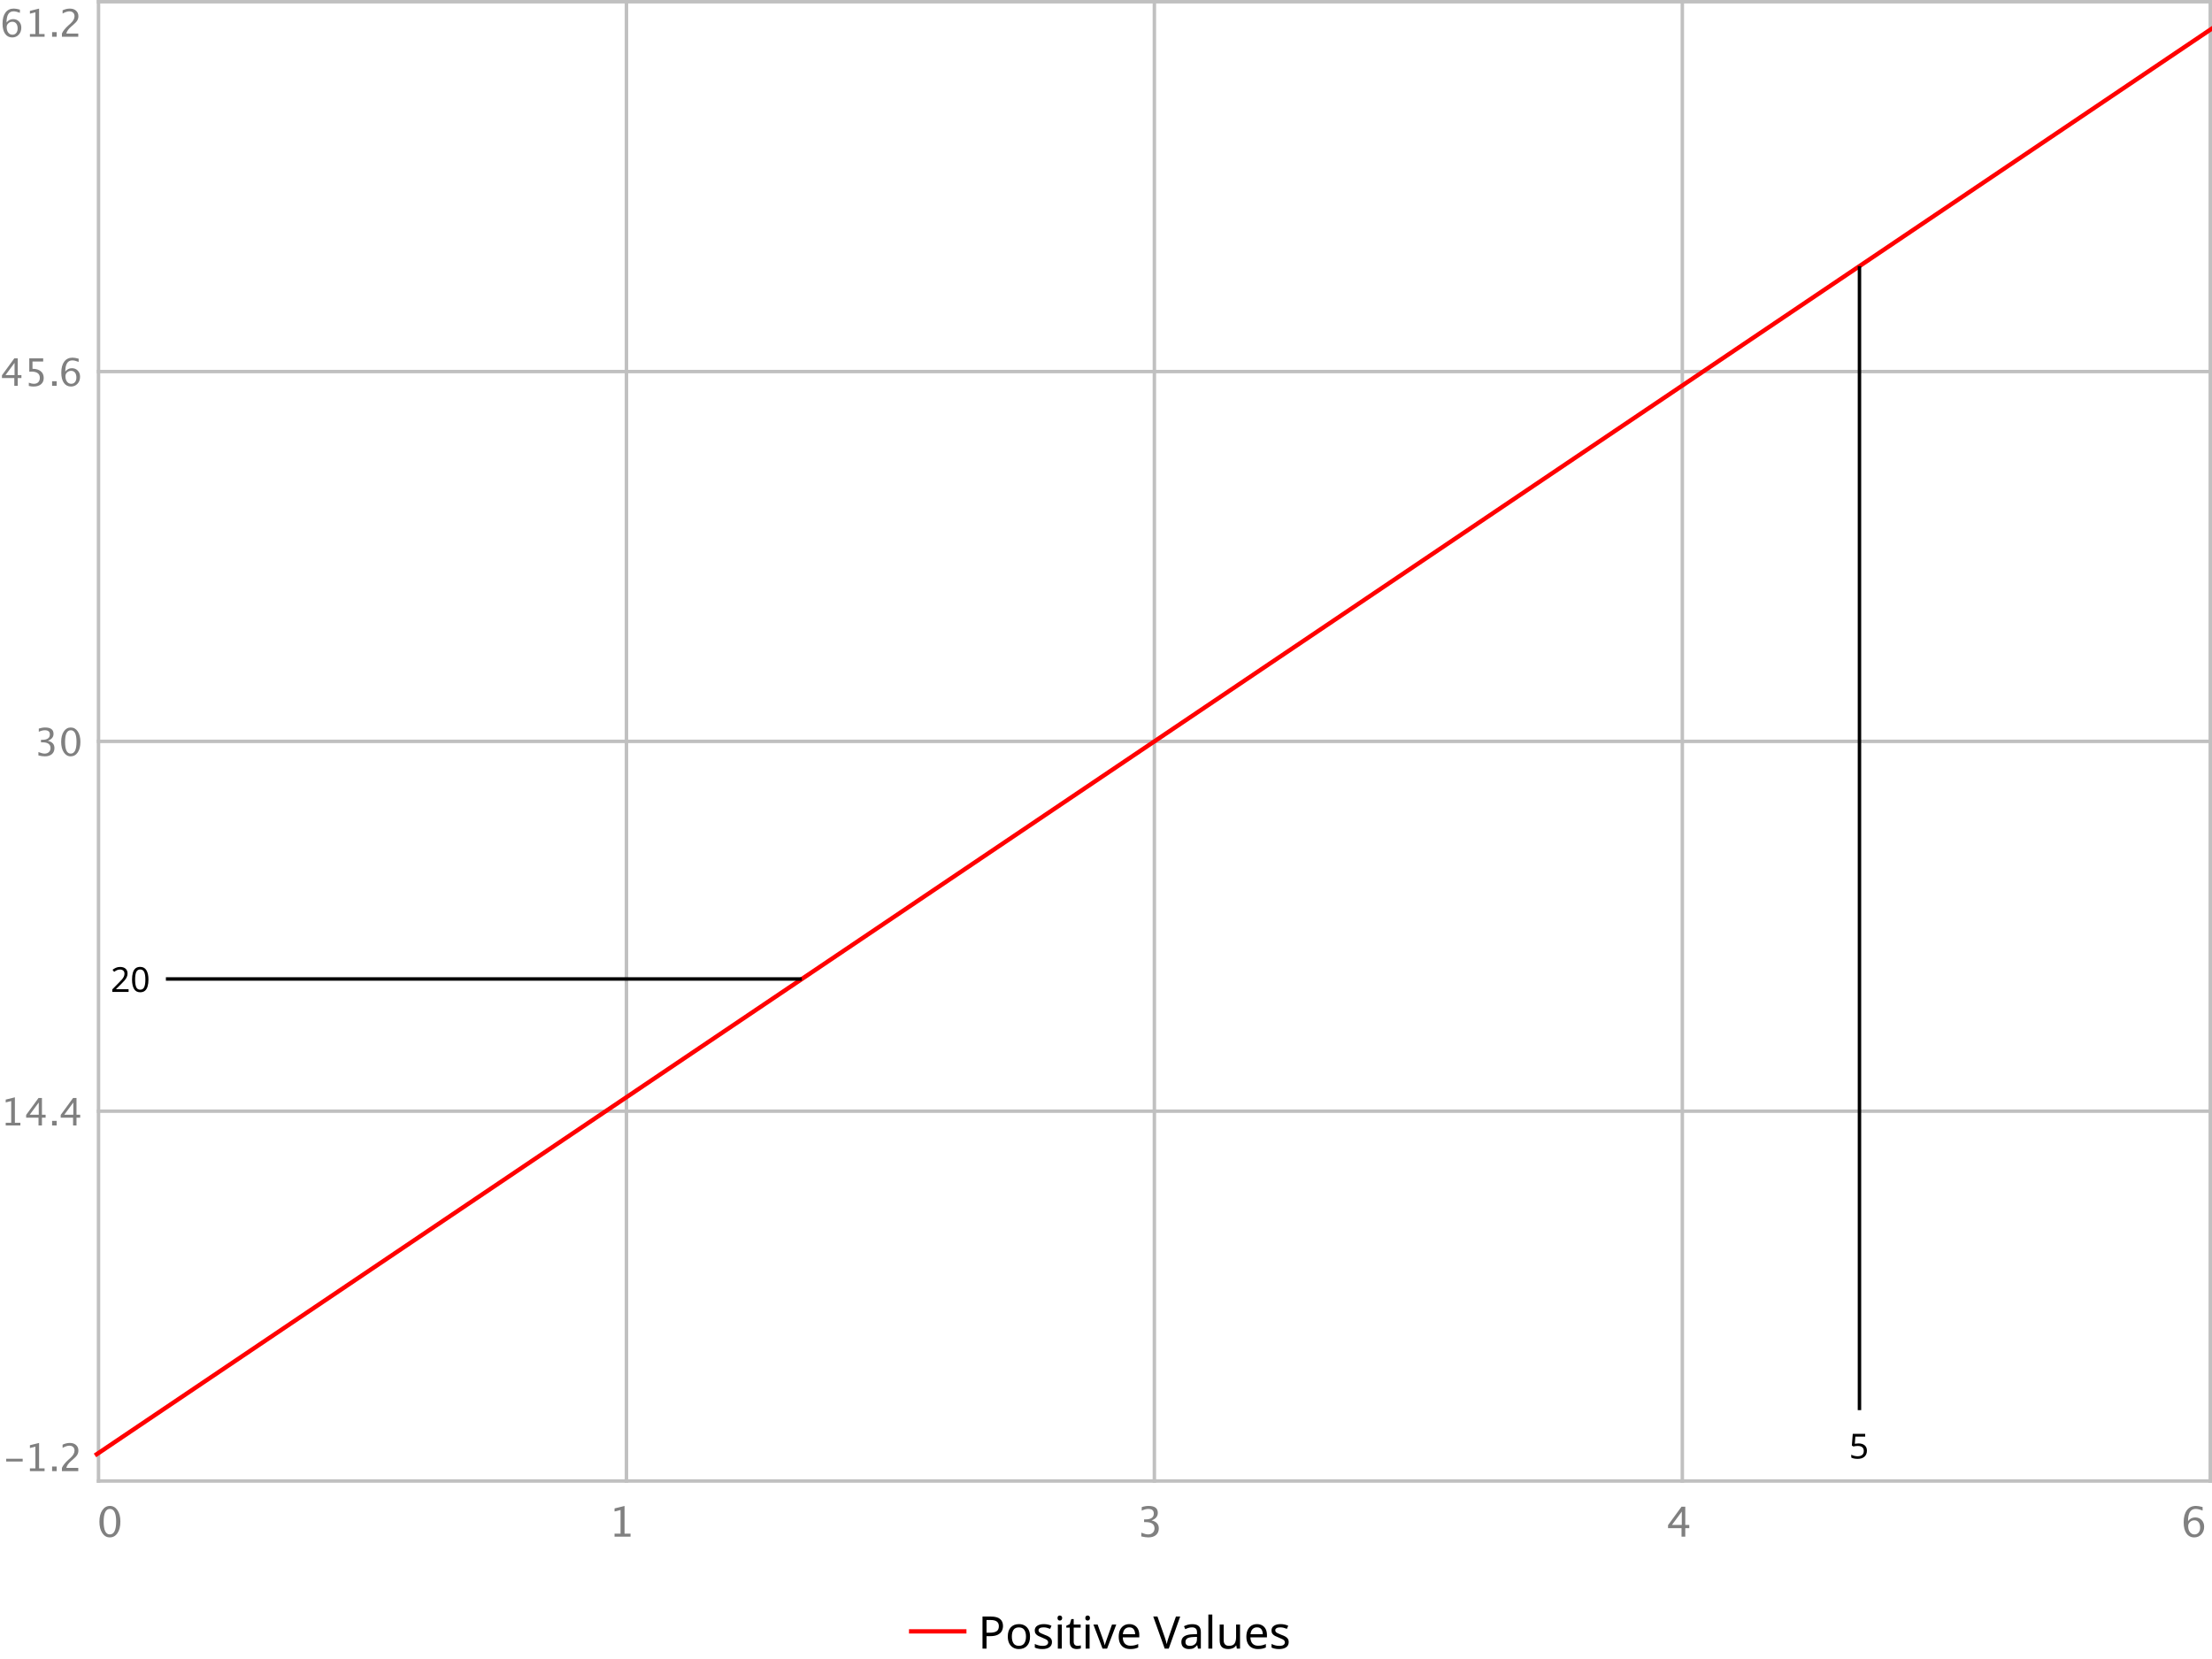
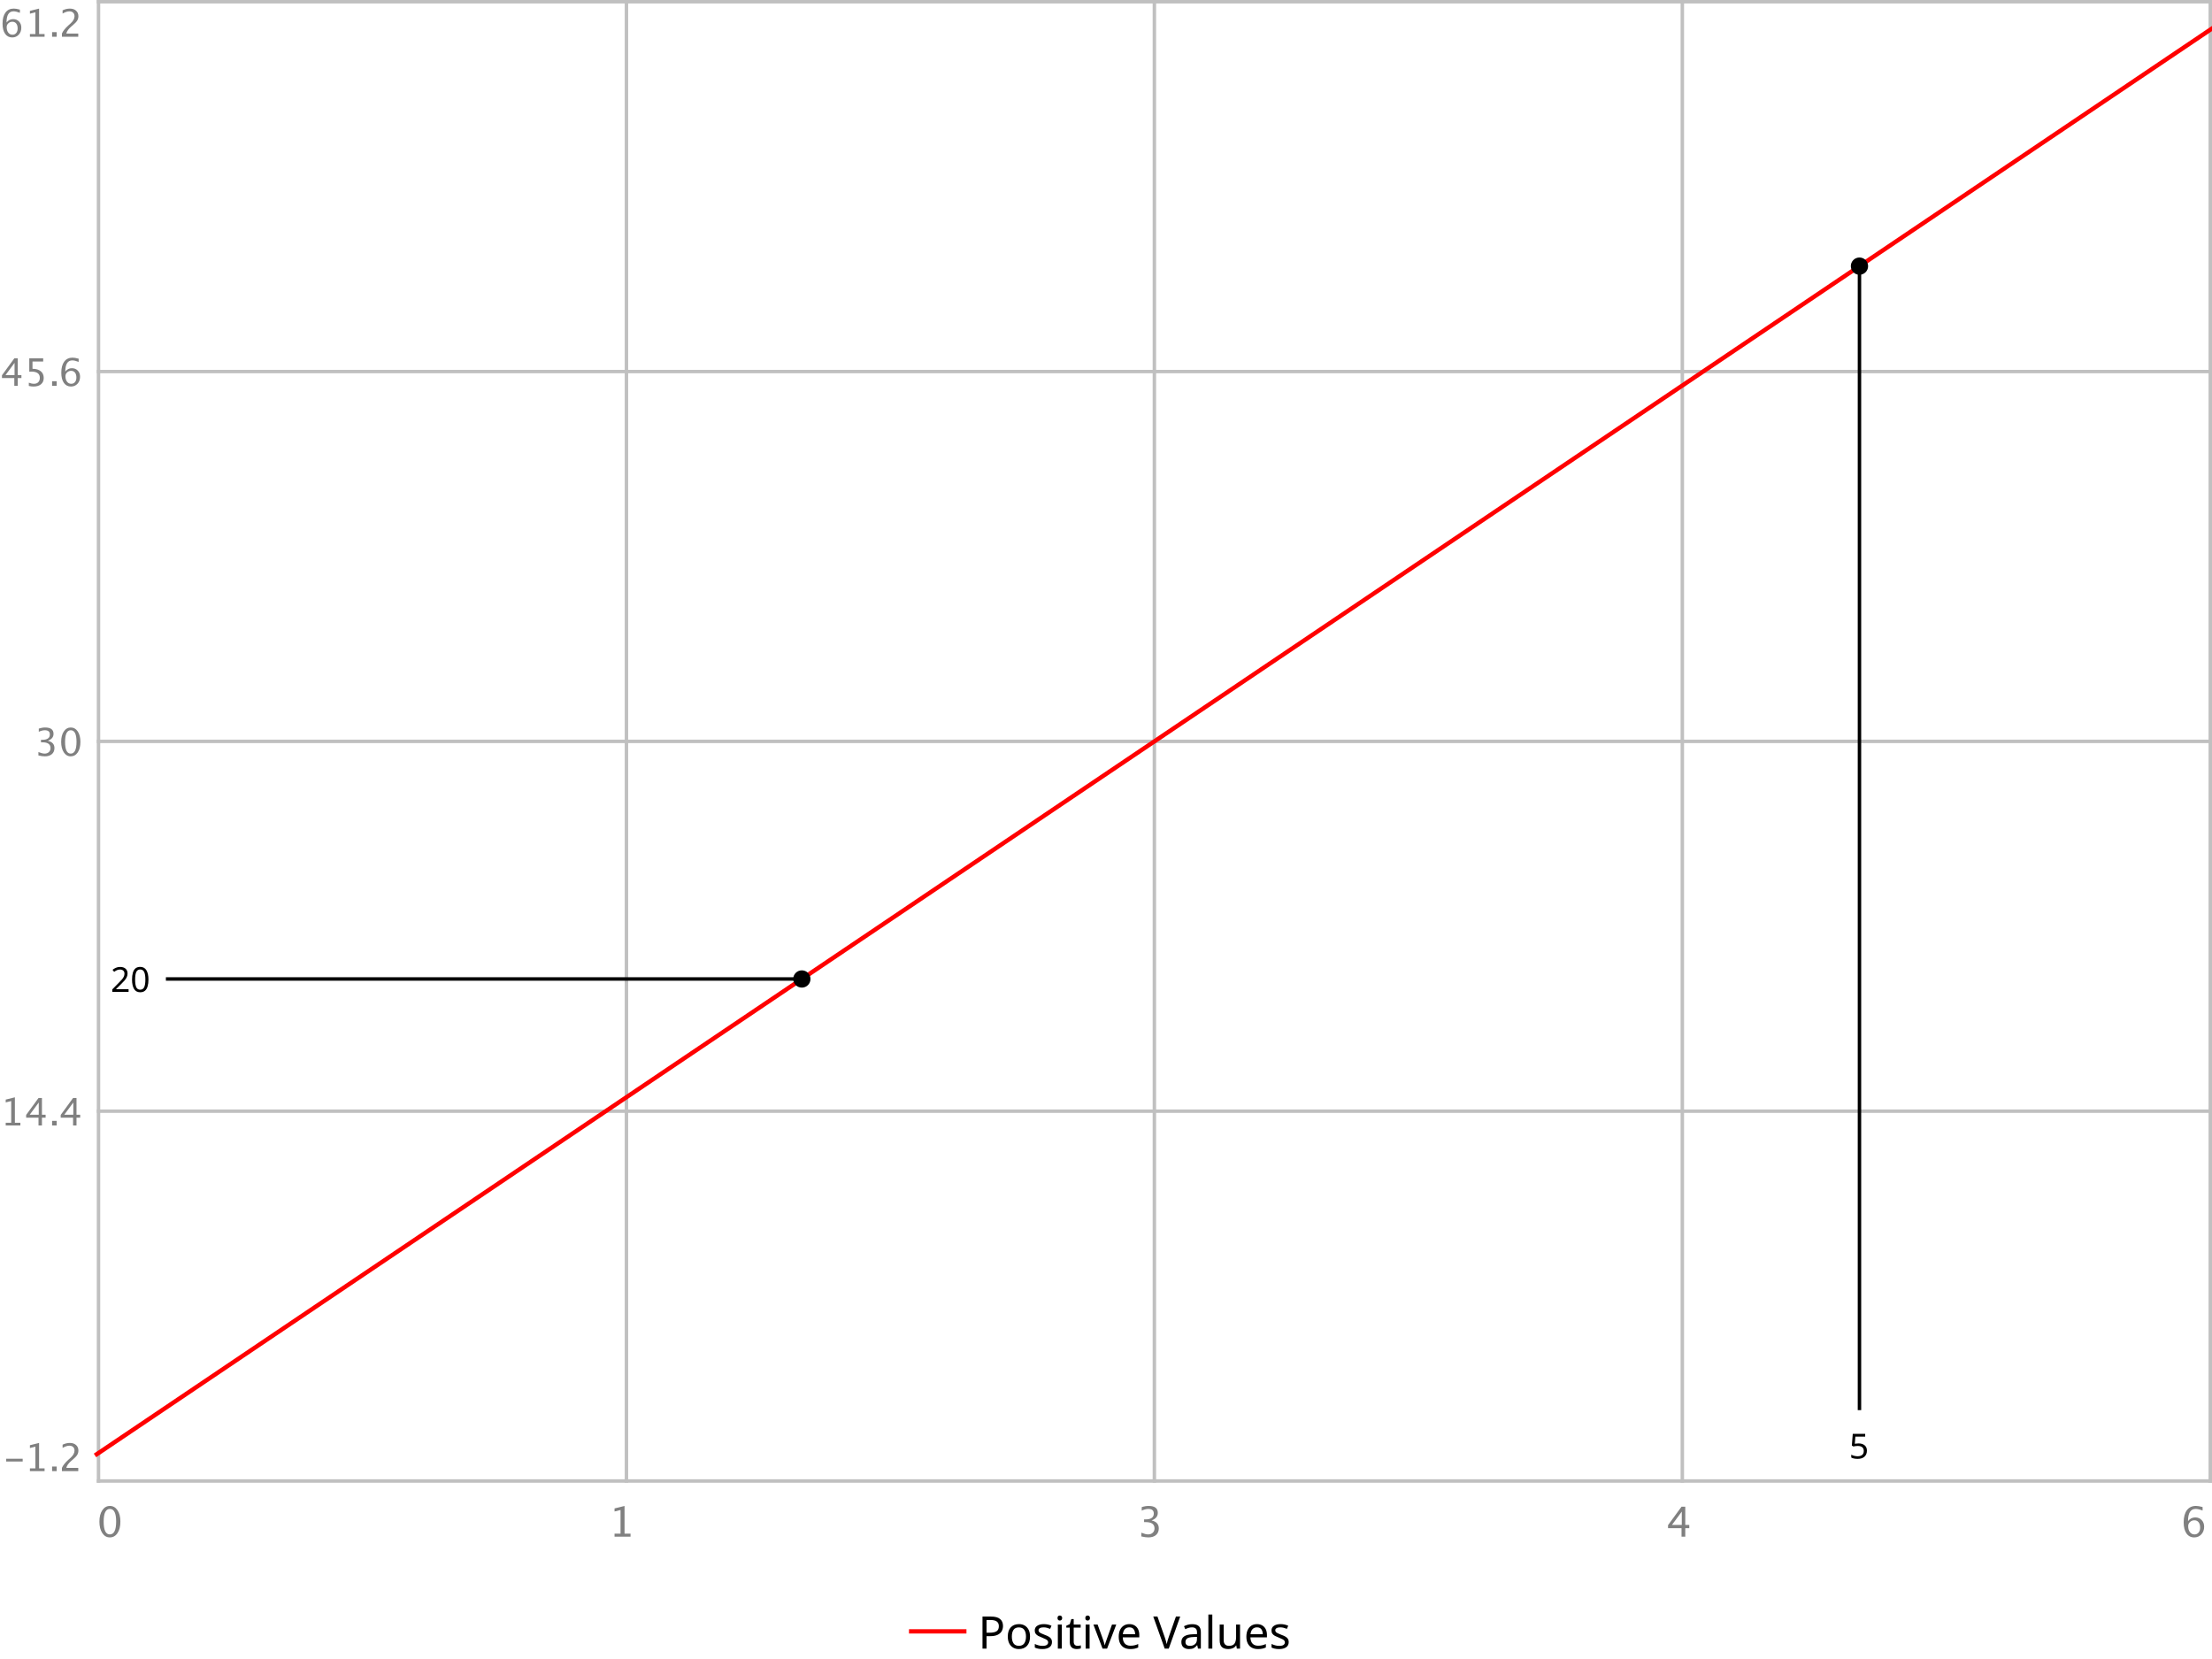
<svg xmlns="http://www.w3.org/2000/svg" color-interpolation="auto" color-rendering="auto" fill="black" fill-opacity="1" font-family="'Dialog'" font-size="12px" font-style="normal" font-weight="normal" height="480" image-rendering="auto" shape-rendering="auto" stroke="black" stroke-dasharray="none" stroke-dashoffset="0" stroke-linecap="square" stroke-linejoin="miter" stroke-miterlimit="10" stroke-opacity="1" stroke-width="1" text-rendering="auto" width="640">
  <defs id="genericDefs" />
  <g>
    <defs id="defs1">
      <clipPath clipPathUnits="userSpaceOnUse" id="clipPath1">
        <path d="M0 0 L152 0 L152 15 L0 15 L0 0 Z" />
      </clipPath>
      <clipPath clipPathUnits="userSpaceOnUse" id="clipPath2">
        <path d="M0 0 L24 0 L24 13 L0 13 L0 0 Z" />
      </clipPath>
      <clipPath clipPathUnits="userSpaceOnUse" id="clipPath3">
        <path d="M0 0 L6 0 L6 13 L0 13 L0 0 Z" />
      </clipPath>
      <clipPath clipPathUnits="userSpaceOnUse" id="clipPath4">
        <path d="M0 0 L12 0 L12 13 L0 13 L0 0 Z" />
      </clipPath>
      <clipPath clipPathUnits="userSpaceOnUse" id="clipPath5">
        <path d="M0 0 L114 0 L114 16 L0 16 L0 0 Z" />
      </clipPath>
      <clipPath clipPathUnits="userSpaceOnUse" id="clipPath6">
        <path d="M0 0 L0 16 L114 16 L114 0 Z" />
      </clipPath>
    </defs>
    <g color-interpolation="linearRGB" color-rendering="optimizeQuality" fill="silver" image-rendering="optimizeQuality" stroke="silver" stroke-linecap="butt" stroke-linejoin="bevel">
      <line fill="none" x1="28" x2="640" y1="0.5" y2="0.5" />
      <line fill="none" x1="28" x2="640" y1="107.5" y2="107.5" />
      <line fill="none" x1="28" x2="640" y1="214.5" y2="214.5" />
      <line fill="none" x1="28" x2="640" y1="321.5" y2="321.5" />
      <line fill="none" x1="28" x2="640" y1="428.5" y2="428.5" />
      <line fill="none" x1="28.5" x2="28.5" y1="0" y2="429" />
      <line fill="none" x1="181.25" x2="181.25" y1="0" y2="429" />
      <line fill="none" x1="334" x2="334" y1="0" y2="429" />
      <line fill="none" x1="486.75" x2="486.75" y1="0" y2="429" />
      <line fill="none" x1="639.5" x2="639.5" y1="0" y2="429" />
    </g>
    <g color-interpolation="linearRGB" color-rendering="optimizeQuality" fill="gray" font-family="'Lucida Grande'" image-rendering="optimizeQuality" stroke="gray" stroke-linecap="butt" stroke-linejoin="bevel" transform="translate(28,433)">
      <path clip-path="url(#clipPath1)" d="M3.762 11.818 Q2.42 11.818 1.591 10.556 Q0.762 9.293 0.762 7.26 Q0.762 5.209 1.597 3.961 Q2.432 2.713 3.797 2.713 Q5.162 2.713 5.997 3.961 Q6.832 5.209 6.832 7.242 Q6.832 9.328 5.997 10.573 Q5.162 11.818 3.762 11.818 ZM3.773 10.951 Q5.607 10.951 5.607 7.225 Q5.607 3.58 3.797 3.58 Q1.992 3.58 1.992 7.26 Q1.992 10.951 3.773 10.951 Z" stroke="none" />
    </g>
    <g color-interpolation="linearRGB" color-rendering="optimizeQuality" fill="gray" font-family="'Lucida Grande'" image-rendering="optimizeQuality" stroke="gray" stroke-linecap="butt" stroke-linejoin="bevel" transform="translate(176,433)">
      <path clip-path="url(#clipPath1)" d="M1.805 11.602 L1.805 10.734 L3.539 10.734 L3.539 3.891 L1.805 4.324 L1.805 3.434 L4.699 2.713 L4.699 10.734 L6.434 10.734 L6.434 11.602 Z" stroke="none" />
    </g>
    <g color-interpolation="linearRGB" color-rendering="optimizeQuality" fill="gray" font-family="'Lucida Grande'" image-rendering="optimizeQuality" stroke="gray" stroke-linecap="butt" stroke-linejoin="bevel" transform="translate(329,433)">
      <path clip-path="url(#clipPath1)" d="M1.219 11.537 L1.219 10.459 Q2.461 10.951 3.176 10.951 Q4.002 10.951 4.521 10.468 Q5.039 9.984 5.039 9.217 Q5.039 7.389 2.478 7.389 L2.022 7.389 L2.022 6.609 L2.426 6.604 Q4.828 6.604 4.828 4.91 Q4.828 3.58 3.246 3.58 Q2.379 3.58 1.336 4.066 L1.336 3.059 Q2.361 2.713 3.328 2.713 Q5.988 2.713 5.988 4.723 Q5.988 6.252 4.178 6.902 Q6.275 7.389 6.275 9.199 Q6.275 10.424 5.467 11.121 Q4.658 11.818 3.246 11.818 Q2.443 11.818 1.219 11.537 Z" stroke="none" />
    </g>
    <g color-interpolation="linearRGB" color-rendering="optimizeQuality" fill="gray" font-family="'Lucida Grande'" image-rendering="optimizeQuality" stroke="gray" stroke-linecap="butt" stroke-linejoin="bevel" transform="translate(482,433)">
      <path clip-path="url(#clipPath1)" d="M4.518 11.602 L4.518 9.146 L0.615 9.146 L0.615 8.273 L4.518 2.93 L5.602 2.93 L5.602 8.203 L6.762 8.203 L6.762 9.146 L5.602 9.146 L5.602 11.602 ZM1.746 8.203 L4.594 8.203 L4.594 4.348 Z" stroke="none" />
    </g>
    <g color-interpolation="linearRGB" color-rendering="optimizeQuality" fill="gray" font-family="'Lucida Grande'" image-rendering="optimizeQuality" stroke="gray" stroke-linecap="butt" stroke-linejoin="bevel" transform="translate(631,433)">
      <path clip-path="url(#clipPath1)" d="M2.062 7.107 Q2.889 6.035 4.143 6.035 Q5.279 6.035 6.003 6.788 Q6.727 7.541 6.727 8.719 Q6.727 10.072 5.915 10.945 Q5.104 11.818 3.856 11.818 Q2.42 11.818 1.611 10.664 Q0.803 9.51 0.803 7.459 Q0.803 5.203 1.731 3.955 Q2.66 2.707 4.348 2.707 Q5.121 2.707 6.281 3.035 L6.281 4.043 Q5.057 3.574 4.277 3.574 Q2.062 3.574 2.062 7.107 ZM5.566 8.977 Q5.566 7.992 5.124 7.43 Q4.682 6.867 3.897 6.867 Q3.164 6.867 2.637 7.359 Q2.109 7.852 2.109 8.543 Q2.109 9.633 2.61 10.292 Q3.111 10.951 3.938 10.951 Q4.682 10.951 5.124 10.415 Q5.566 9.879 5.566 8.977 Z" stroke="none" />
    </g>
    <g color-interpolation="linearRGB" color-rendering="optimizeQuality" fill="gray" font-family="'Lucida Grande'" font-size="11px" image-rendering="optimizeQuality" stroke="gray" stroke-linecap="butt" stroke-linejoin="bevel" transform="translate(0,415)">
      <path clip-path="url(#clipPath2)" d="M1.795 7.853 L1.795 7.058 L6.564 7.058 L6.564 7.853 ZM8.654 10.635 L8.654 9.84 L10.244 9.84 L10.244 3.566 L8.654 3.964 L8.654 3.147 L11.308 2.487 L11.308 9.84 L12.898 9.84 L12.898 10.635 ZM15.074 10.635 L15.074 9.308 L16.401 9.308 L16.401 10.635 ZM17.913 10.635 L17.913 9.706 Q18.375 8.626 19.782 7.353 L20.389 6.811 Q21.56 5.752 21.56 4.71 Q21.56 4.044 21.16 3.663 Q20.76 3.282 20.061 3.282 Q19.234 3.282 18.112 3.921 L18.112 2.986 Q19.17 2.487 20.212 2.487 Q21.329 2.487 22.006 3.088 Q22.683 3.69 22.683 4.684 Q22.683 5.398 22.342 5.951 Q22 6.504 21.071 7.294 L20.663 7.643 Q19.39 8.723 19.191 9.706 L22.645 9.706 L22.645 10.635 Z" stroke="none" />
    </g>
    <g color-interpolation="linearRGB" color-rendering="optimizeQuality" fill="gray" font-family="'Lucida Grande'" font-size="11px" image-rendering="optimizeQuality" stroke="gray" stroke-linecap="butt" stroke-linejoin="bevel" transform="translate(0,315)">
      <path clip-path="url(#clipPath2)" d="M1.654 10.635 L1.654 9.84 L3.244 9.84 L3.244 3.566 L1.654 3.964 L1.654 3.147 L4.308 2.487 L4.308 9.84 L5.897 9.84 L5.897 10.635 ZM11.141 10.635 L11.141 8.384 L7.564 8.384 L7.564 7.584 L11.141 2.686 L12.135 2.686 L12.135 7.519 L13.198 7.519 L13.198 8.384 L12.135 8.384 L12.135 10.635 ZM8.601 7.519 L11.211 7.519 L11.211 3.985 ZM15.074 10.635 L15.074 9.308 L16.401 9.308 L16.401 10.635 ZM21.141 10.635 L21.141 8.384 L17.564 8.384 L17.564 7.584 L21.141 2.686 L22.135 2.686 L22.135 7.519 L23.198 7.519 L23.198 8.384 L22.135 8.384 L22.135 10.635 ZM18.601 7.519 L21.211 7.519 L21.211 3.985 Z" stroke="none" />
    </g>
    <g color-interpolation="linearRGB" color-rendering="optimizeQuality" fill="gray" font-family="'Lucida Grande'" font-size="11px" image-rendering="optimizeQuality" stroke="gray" stroke-linecap="butt" stroke-linejoin="bevel" transform="translate(0,208)">
      <path clip-path="url(#clipPath2)" d="M11.117 10.576 L11.117 9.587 Q12.256 10.039 12.911 10.039 Q13.668 10.039 14.144 9.595 Q14.619 9.152 14.619 8.449 Q14.619 6.773 12.272 6.773 L11.853 6.773 L11.853 6.059 L12.224 6.053 Q14.426 6.053 14.426 4.501 Q14.426 3.282 12.976 3.282 Q12.181 3.282 11.225 3.728 L11.225 2.804 Q12.165 2.487 13.051 2.487 Q15.489 2.487 15.489 4.329 Q15.489 5.731 13.83 6.327 Q15.752 6.773 15.752 8.433 Q15.752 9.555 15.011 10.194 Q14.27 10.834 12.976 10.834 Q12.24 10.834 11.117 10.576 ZM20.448 10.834 Q19.218 10.834 18.458 9.676 Q17.698 8.519 17.698 6.655 Q17.698 4.775 18.464 3.631 Q19.229 2.487 20.48 2.487 Q21.732 2.487 22.497 3.631 Q23.263 4.775 23.263 6.639 Q23.263 8.551 22.497 9.692 Q21.732 10.834 20.448 10.834 ZM20.459 10.039 Q22.14 10.039 22.14 6.623 Q22.14 3.282 20.48 3.282 Q18.826 3.282 18.826 6.655 Q18.826 10.039 20.459 10.039 Z" stroke="none" />
    </g>
    <g color-interpolation="linearRGB" color-rendering="optimizeQuality" fill="gray" font-family="'Lucida Grande'" font-size="11px" image-rendering="optimizeQuality" stroke="gray" stroke-linecap="butt" stroke-linejoin="bevel" transform="translate(0,101)">
      <path clip-path="url(#clipPath2)" d="M4.141 10.635 L4.141 8.384 L0.564 8.384 L0.564 7.584 L4.141 2.686 L5.135 2.686 L5.135 7.519 L6.198 7.519 L6.198 8.384 L5.135 8.384 L5.135 10.635 ZM1.601 7.519 L4.211 7.519 L4.211 3.985 ZM8.337 10.667 L8.337 9.722 Q9.127 10.039 9.841 10.039 Q10.626 10.039 11.074 9.577 Q11.523 9.115 11.523 8.304 Q11.523 6.515 9.057 6.515 Q8.778 6.515 8.472 6.553 L8.472 2.686 L12.495 2.686 L12.495 3.609 L9.401 3.609 L9.401 5.704 Q10.932 5.704 11.791 6.408 Q12.65 7.111 12.65 8.357 Q12.65 9.518 11.869 10.175 Q11.087 10.834 9.702 10.834 Q9.1 10.834 8.337 10.667 ZM15.074 10.635 L15.074 9.308 L16.401 9.308 L16.401 10.635 ZM18.891 6.515 Q19.648 5.532 20.797 5.532 Q21.839 5.532 22.503 6.222 Q23.166 6.913 23.166 7.992 Q23.166 9.233 22.422 10.033 Q21.678 10.834 20.534 10.834 Q19.218 10.834 18.477 9.775 Q17.736 8.717 17.736 6.837 Q17.736 4.769 18.587 3.626 Q19.439 2.481 20.985 2.481 Q21.694 2.481 22.758 2.782 L22.758 3.706 Q21.635 3.276 20.921 3.276 Q18.891 3.276 18.891 6.515 ZM22.102 8.229 Q22.102 7.326 21.697 6.811 Q21.291 6.295 20.572 6.295 Q19.9 6.295 19.417 6.746 Q18.934 7.197 18.934 7.831 Q18.934 8.83 19.393 9.434 Q19.852 10.039 20.609 10.039 Q21.291 10.039 21.697 9.547 Q22.102 9.056 22.102 8.229 Z" stroke="none" />
    </g>
    <g color-interpolation="linearRGB" color-rendering="optimizeQuality" fill="gray" font-family="'Lucida Grande'" font-size="11px" image-rendering="optimizeQuality" stroke="gray" stroke-linecap="butt" stroke-linejoin="bevel">
      <path clip-path="url(#clipPath2)" d="M1.891 6.515 Q2.648 5.532 3.797 5.532 Q4.839 5.532 5.503 6.222 Q6.166 6.913 6.166 7.992 Q6.166 9.233 5.422 10.033 Q4.678 10.834 3.534 10.834 Q2.218 10.834 1.477 9.775 Q0.736 8.717 0.736 6.837 Q0.736 4.769 1.587 3.626 Q2.438 2.481 3.985 2.481 Q4.694 2.481 5.758 2.782 L5.758 3.706 Q4.635 3.276 3.921 3.276 Q1.891 3.276 1.891 6.515 ZM5.103 8.229 Q5.103 7.326 4.697 6.811 Q4.292 6.295 3.572 6.295 Q2.9 6.295 2.417 6.746 Q1.934 7.197 1.934 7.831 Q1.934 8.83 2.393 9.434 Q2.852 10.039 3.609 10.039 Q4.292 10.039 4.697 9.547 Q5.103 9.056 5.103 8.229 ZM8.654 10.635 L8.654 9.84 L10.244 9.84 L10.244 3.566 L8.654 3.964 L8.654 3.147 L11.308 2.487 L11.308 9.84 L12.898 9.84 L12.898 10.635 ZM15.074 10.635 L15.074 9.308 L16.401 9.308 L16.401 10.635 ZM17.913 10.635 L17.913 9.706 Q18.375 8.626 19.782 7.353 L20.389 6.811 Q21.56 5.752 21.56 4.71 Q21.56 4.044 21.16 3.663 Q20.76 3.282 20.061 3.282 Q19.234 3.282 18.112 3.921 L18.112 2.986 Q19.17 2.487 20.212 2.487 Q21.329 2.487 22.006 3.088 Q22.683 3.69 22.683 4.684 Q22.683 5.398 22.342 5.951 Q22 6.504 21.071 7.294 L20.663 7.643 Q19.39 8.723 19.191 9.706 L22.645 9.706 L22.645 10.635 Z" stroke="none" />
    </g>
    <g color-interpolation="linearRGB" color-rendering="optimizeQuality" fill="red" image-rendering="optimizeQuality" stroke="red" stroke-width="1.25">
      <path d="M28 420.75 L130 352 L232 283.25 L334 214.5 L436 145.75 L538 77 L640 8.25" fill="none" />
    </g>
    <g color-interpolation="linearRGB" color-rendering="optimizeQuality" font-family="'Lucida Grande'" font-size="10px" image-rendering="optimizeQuality" stroke-linecap="butt" stroke-linejoin="bevel" text-rendering="optimizeLegibility" transform="translate(535,412)">
      <text clip-path="url(#clipPath3)" stroke="none" x="0" xml:space="preserve" y="10">5</text>
    </g>
    <g color-interpolation="linearRGB" color-rendering="optimizeQuality" image-rendering="optimizeQuality" stroke-linecap="butt" stroke-linejoin="bevel">
      <line fill="none" x1="538" x2="538" y1="408" y2="77" />
+       <circle cx="538" cy="77" r="2.5" stroke="none" />
+       <circle cx="232" cy="283.25" r="2.5" stroke="none" />
    </g>
    <g color-interpolation="linearRGB" color-rendering="optimizeQuality" font-family="'Lucida Grande'" font-size="10px" image-rendering="optimizeQuality" stroke-linecap="butt" stroke-linejoin="bevel" text-rendering="optimizeLegibility" transform="translate(32,277)">
      <text clip-path="url(#clipPath4)" stroke="none" x="0" xml:space="preserve" y="10">20</text>
    </g>
    <g color-interpolation="linearRGB" color-rendering="optimizeQuality" image-rendering="optimizeQuality" stroke-linecap="butt" stroke-linejoin="bevel">
      <line fill="none" x1="48" x2="232" y1="283.25" y2="283.25" />
    </g>
    <g color-interpolation="linearRGB" color-rendering="optimizeQuality" fill="red" font-family="'Lucida Grande'" font-size="13px" image-rendering="optimizeQuality" stroke="red" stroke-width="1.25" transform="translate(263,464)">
      <line clip-path="url(#clipPath6)" fill="none" x1="0" x2="16" y1="8" y2="8" />
      <text clip-path="url(#clipPath6)" fill="black" stroke="none" text-rendering="optimizeLegibility" x="20" xml:space="preserve" y="13">Positive Values</text>
    </g>
  </g>
</svg>
